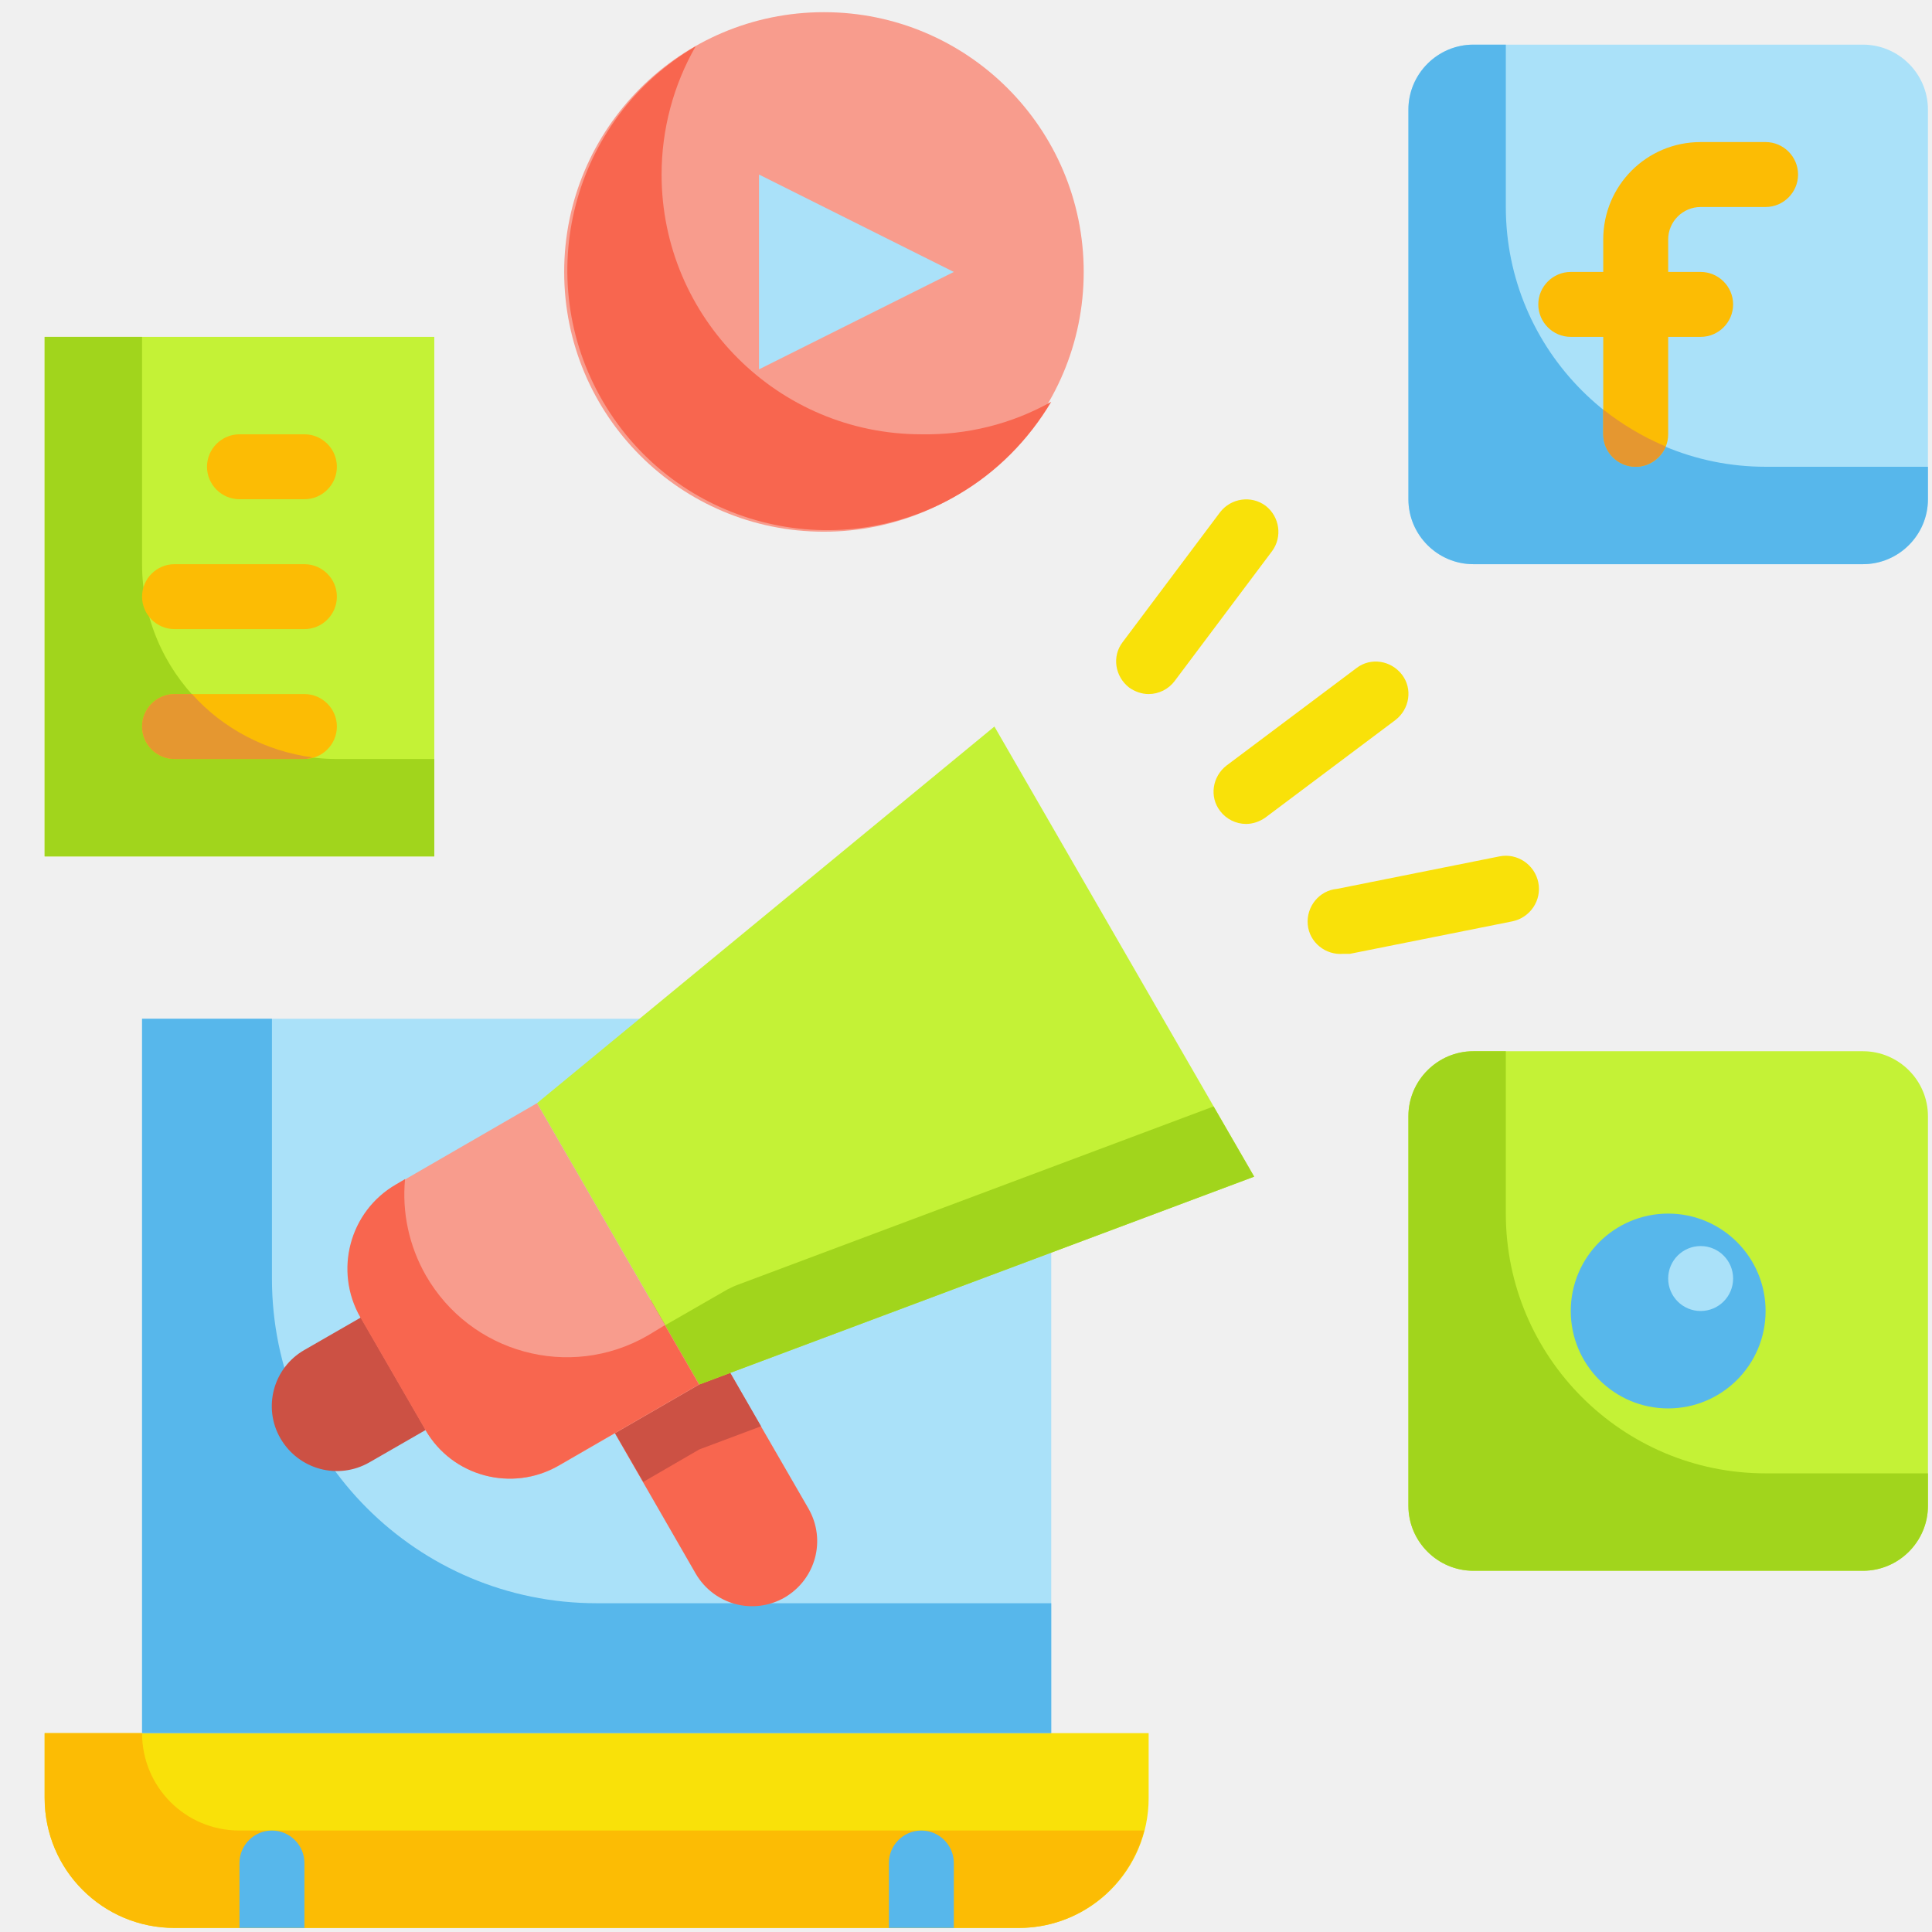
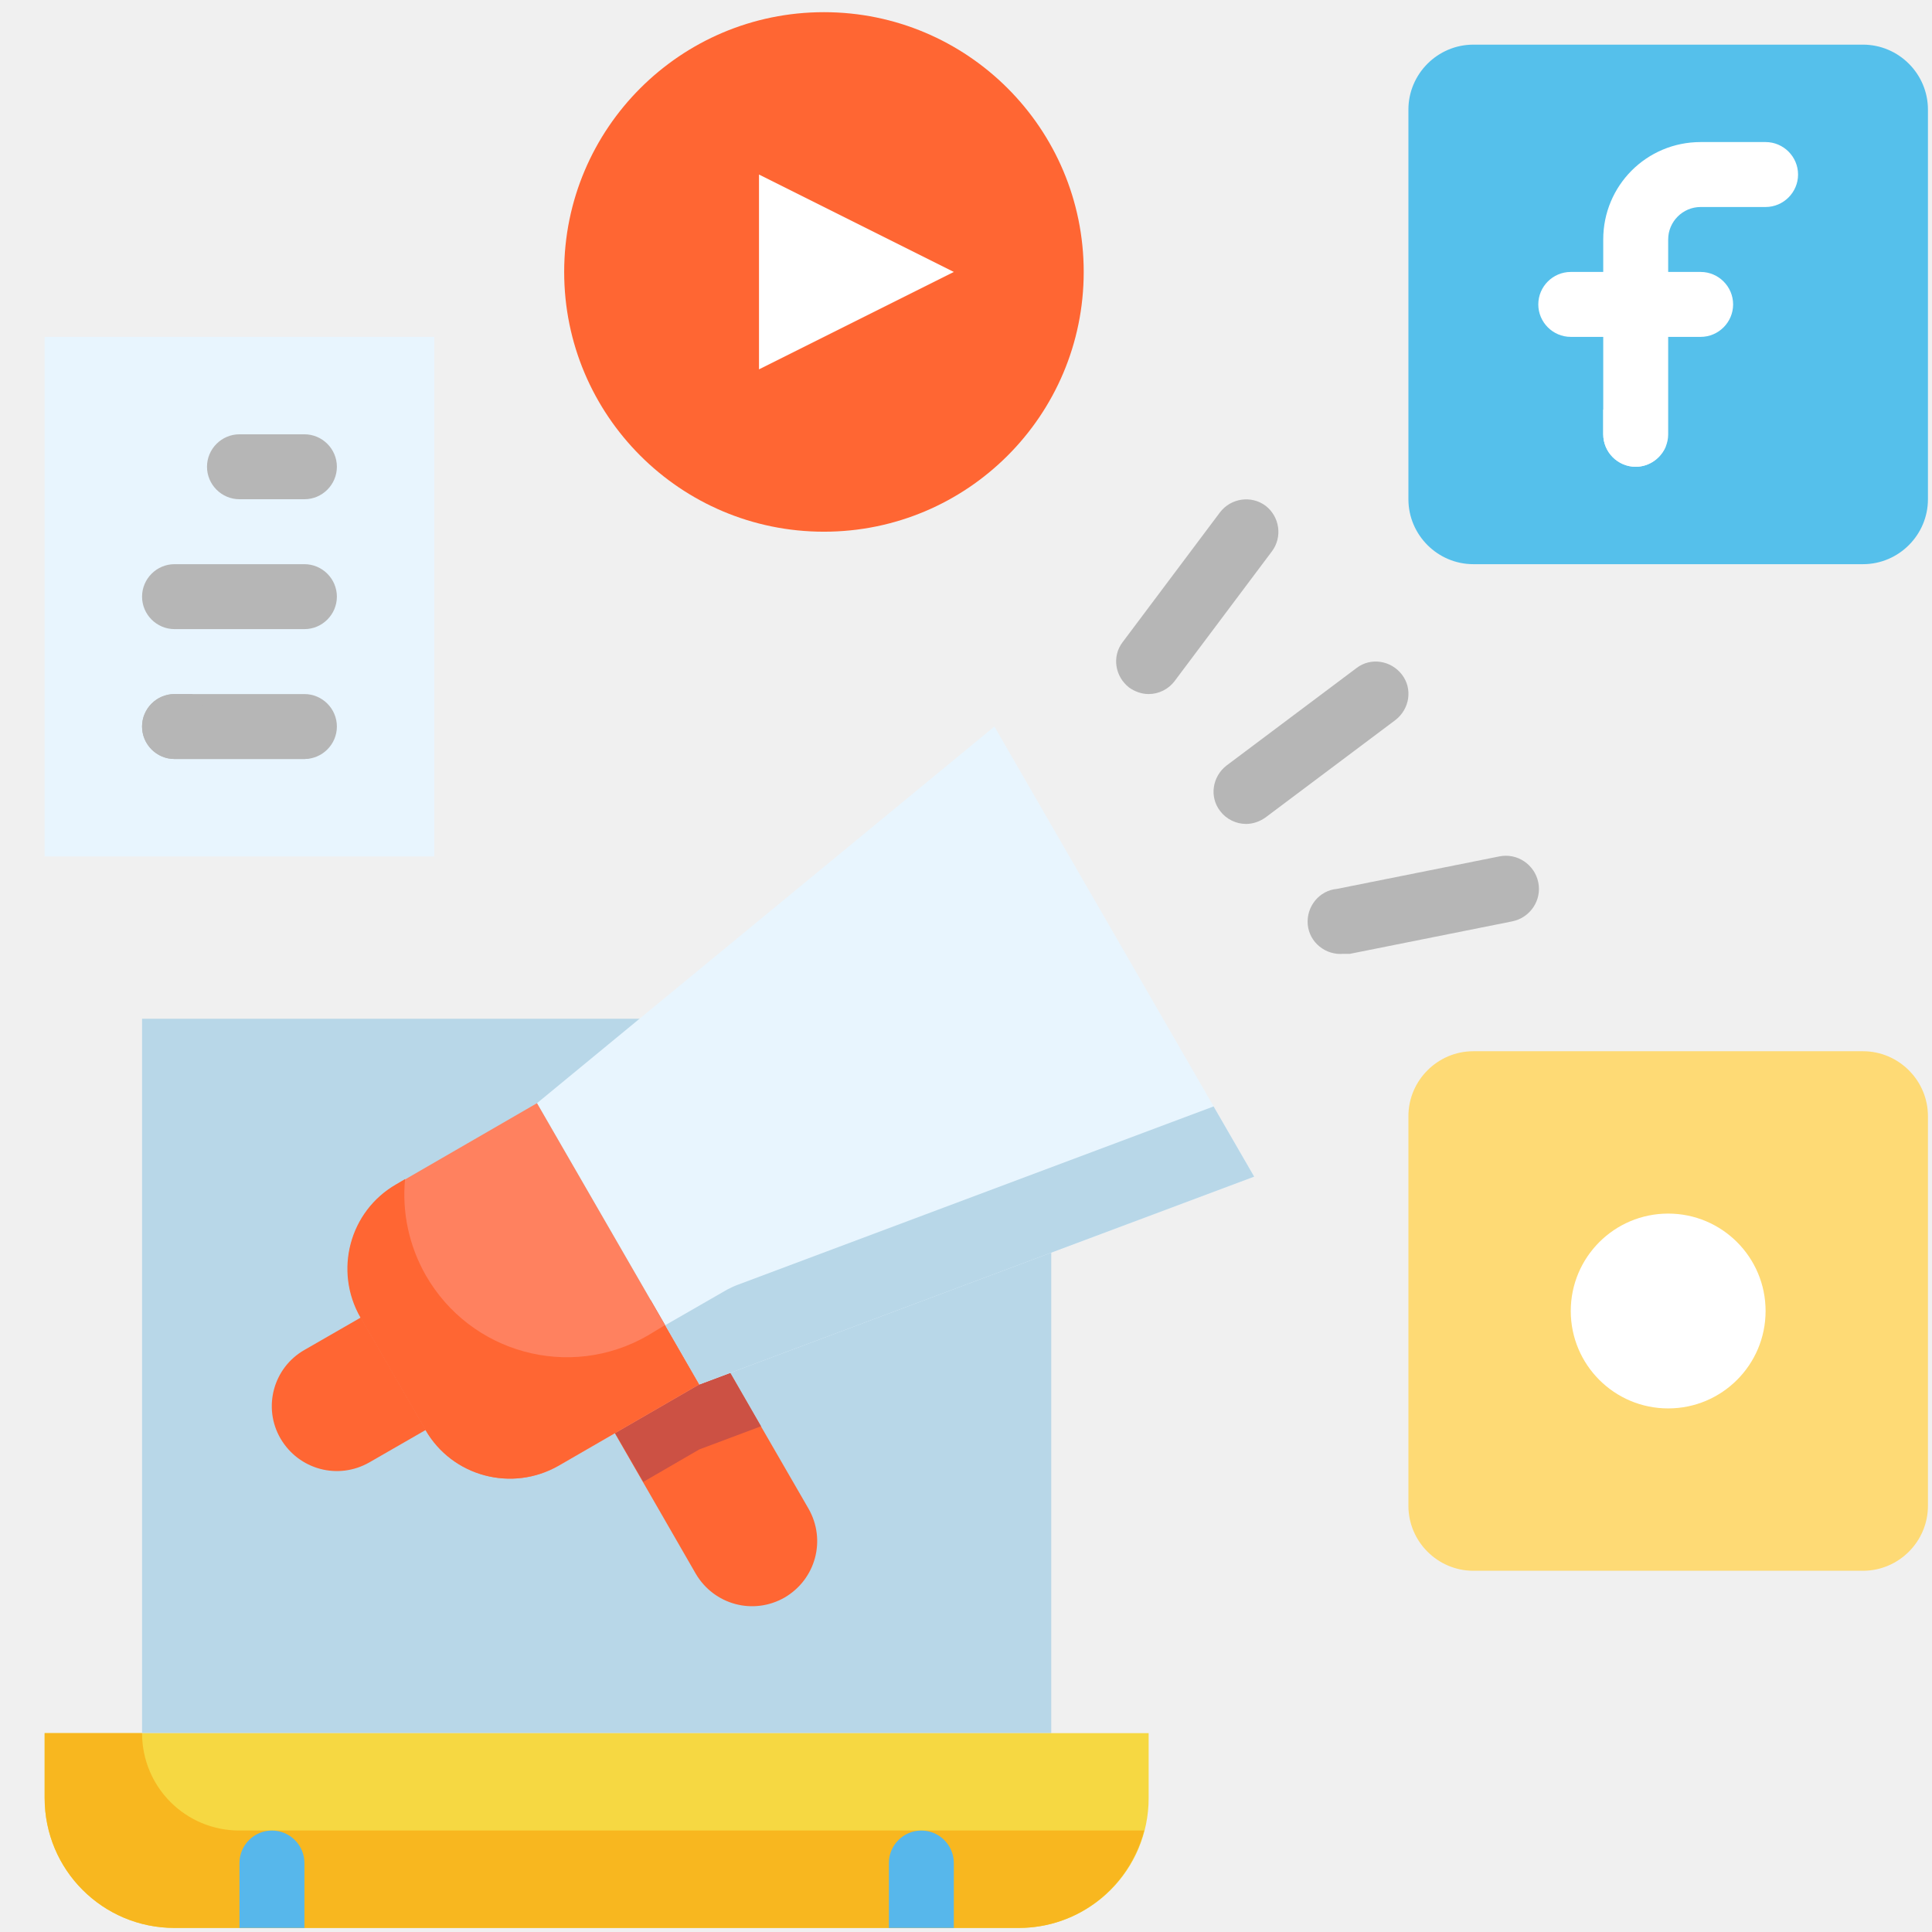
<svg xmlns="http://www.w3.org/2000/svg" version="1.1" id="Layer_1" x="0px" y="0px" viewBox="0 0 476 476" style="enable-background:new 0 0 476 476;" xml:space="preserve">
  <style type="text/css">
- 	.st0{fill:#AAE1F9;}
- 	.st1{fill:#F9E109;}
- 	.st2{fill:#57B7EB;}
- 	.st3{fill:#FCBC04;}
- 	.st4{fill:#C4F236;}
- 	.st5{fill:#A1D51C;}
- 	.st6{fill:#F89C8D;}
- 	.st7{fill:#F8664F;}
+ 	.st0{fill:#B8D7E8;}
+ 	.st1{fill:#F6D842;}
+ 	.st2{fill:#F8B71F;}
+ 	.st3{fill:#FEDA75;}
+ 	.st4{fill:#FFFFFF;}
+ 	.st5{fill:#E8F5FE;}
+ 	.st6{fill:#FF6633;}
+ 	.st7{fill:#55C0EB;}
	.st8{fill:#CC5144;}
- 	.st9{fill:#E59730;}
+ 	.st9{fill:#FF815F;}
+ 	.st10{fill:#57B7EB;}
+ 	.st11{fill:#B6B6B6;}
</style>
  <path class="st0" d="M35,251h224v176H35V251z" />
  <path class="st1" d="M11,427h272l0,0v16c0,17.7-14.3,32-32,32H43c-17.7,0-32-14.3-32-32V427L11,427z" />
-   <path class="st2" d="M67,315v-64H35v176h224v-32H147C102.8,395,67,359.2,67,315z" />
-   <path class="st3" d="M59,451c-13.3,0-24-10.7-24-24l0,0H11v16c0,17.7,14.3,32,32,32h208c14.6,0,27.2-9.9,30.9-24H59z" />
-   <path class="st4" d="M363,259h96c8.8,0,16,7.2,16,16v96c0,8.8-7.2,16-16,16h-96c-8.8,0-16-7.2-16-16v-96  C347,266.2,354.2,259,363,259z" />
-   <circle class="st2" cx="411" cy="323" r="24" />
-   <path class="st5" d="M371,299v-40h-8c-8.8,0-16,7.2-16,16v96c0,8.8,7.2,16,16,16h96c8.8,0,16-7.2,16-16v-8h-40  C399.7,363,371,334.3,371,299z" />
-   <circle class="st0" cx="419" cy="315" r="8" />
-   <path class="st4" d="M11,83h96v128H11V83z" />
+   <path class="st2" d="M59,451c-13.3,0-24-10.7-24-24l0,0H11v16c0,17.7,14.3,32,32,32h208c14.6,0,27.2-9.9,30.9-24H59z" />
+   <path class="st3" d="M363,259h96c8.8,0,16,7.2,16,16v96c0,8.8-7.2,16-16,16h-96c-8.8,0-16-7.2-16-16v-96  C347,266.2,354.2,259,363,259z" />
+   <circle class="st4" cx="411" cy="323" r="24" />
+   <path class="st5" d="M11,83h96v128H11V83z" />
  <circle class="st6" cx="203" cy="67" r="64" />
-   <path class="st0" d="M187,91V43l48,24L187,91z" />
-   <path class="st7" d="M227,107c-35.3,0-64-28.7-64-64c0-11.1,2.9-22,8.4-31.6c-30.5,17.9-40.7,57.1-22.8,87.6s57.1,40.7,87.6,22.8  c9.4-5.5,17.2-13.4,22.8-22.8C249.2,104.5,238.2,107.2,227,107z" />
-   <path class="st0" d="M363,11h96c8.8,0,16,7.2,16,16v96c0,8.8-7.2,16-16,16h-96c-8.8,0-16-7.2-16-16V27C347,18.2,354.2,11,363,11z" />
-   <path class="st2" d="M371,51V11h-8c-8.8,0-16,7.2-16,16v96c0,8.8,7.2,16,16,16h96c8.8,0,16-7.2,16-16v-8h-40  C399.7,115,371,86.3,371,51z" />
-   <path class="st5" d="M35,139V83H11v128h96v-24H83C56.5,187,35,165.5,35,139z" />
-   <path class="st7" d="M139.5,332.3l27.7-16l0,0l32,55.4c4.4,7.7,1.8,17.4-5.9,21.9c-7.7,4.4-17.4,1.8-21.9-5.9L139.5,332.3  L139.5,332.3z" />
+   <path class="st4" d="M187,91V43l48,24L187,91z" />
+   <path class="st7" d="M363,11h96c8.8,0,16,7.2,16,16v96c0,8.8-7.2,16-16,16h-96c-8.8,0-16-7.2-16-16V27C347,18.2,354.2,11,363,11z" />
+   <path class="st6" d="M139.5,332.3l27.7-16l0,0l32,55.4c4.4,7.7,1.8,17.4-5.9,21.9c-7.7,4.4-17.4,1.8-21.9-5.9L139.5,332.3  L139.5,332.3z" />
  <path class="st8" d="M187.5,351.4l-20.2-35.1l-27.8,16l19,32.8l13.8-8L187.5,351.4z" />
-   <path class="st4" d="M309,289.9l-136.7,51.2l-40-69.3L245,179L309,289.9z" />
-   <path class="st6" d="M97.7,291.8l34.6-20l0,0l40,69.3l0,0l-34.6,20c-11.5,6.6-26.2,2.7-32.8-8.8l-16-27.7  C82.3,313.1,86.2,298.4,97.7,291.8z" />
-   <path class="st8" d="M75,332.6l13.9-8l0,0l16,27.7l0,0l-13.9,8c-7.7,4.4-17.4,1.8-21.9-5.9C64.7,346.8,67.3,337,75,332.6z" />
-   <path class="st5" d="M181.6,316.6c-0.8,0.3-1.6,0.7-2.4,1.1l-15.3,8.8l8.4,14.6L309,289.9l-10-17.3L181.6,316.6z" />
-   <path class="st7" d="M159.5,329.1c-19.2,11-43.6,4.3-54.6-14.9c-4.1-7.2-5.9-15.5-5.1-23.7l-2.2,1.3c-11.5,6.6-15.4,21.3-8.8,32.8  c0,0,0,0,0,0l16,27.7c6.6,11.5,21.3,15.4,32.8,8.8c0,0,0,0,0,0l34.6-20l-8.4-14.6L159.5,329.1z" />
-   <path class="st2" d="M59,475v-16c0-4.4,3.6-8,8-8s8,3.6,8,8v16H59z" />
-   <path class="st2" d="M219,475v-16c0-4.4,3.6-8,8-8s8,3.6,8,8v16H219z" />
-   <path class="st3" d="M435,35h-16c-13.3,0-24,10.7-24,24v8h-8c-4.4,0-8,3.6-8,8s3.6,8,8,8h8v24c0,4.4,3.6,8,8,8s8-3.6,8-8V83h8  c4.4,0,8-3.6,8-8s-3.6-8-8-8h-8v-8c0-4.4,3.6-8,8-8h16c4.4,0,8-3.6,8-8S439.4,35,435,35z" />
+   <path class="st5" d="M309,289.9l-136.7,51.2l-40-69.3L245,179L309,289.9z" />
+   <path class="st9" d="M97.7,291.8l34.6-20l0,0l40,69.3l0,0l-34.6,20c-11.5,6.6-26.2,2.7-32.8-8.8l-16-27.7  C82.3,313.1,86.2,298.4,97.7,291.8z" />
+   <path class="st6" d="M75,332.6l13.9-8l0,0l16,27.7l0,0l-13.9,8c-7.7,4.4-17.4,1.8-21.9-5.9C64.7,346.8,67.3,337,75,332.6z" />
+   <path class="st0" d="M181.6,316.6c-0.8,0.3-1.6,0.7-2.4,1.1l-15.3,8.8l8.4,14.6L309,289.9l-10-17.3L181.6,316.6z" />
+   <path class="st6" d="M159.5,329.1c-19.2,11-43.6,4.3-54.6-14.9c-4.1-7.2-5.9-15.5-5.1-23.7l-2.2,1.3c-11.5,6.6-15.4,21.3-8.8,32.8  l0,0l16,27.7c6.6,11.5,21.3,15.4,32.8,8.8l0,0l34.6-20l-8.4-14.6L159.5,329.1z" />
+   <path class="st10" d="M59,475v-16c0-4.4,3.6-8,8-8s8,3.6,8,8v16H59z" />
+   <path class="st10" d="M219,475v-16c0-4.4,3.6-8,8-8s8,3.6,8,8v16H219z" />
+   <path class="st4" d="M435,35h-16c-13.3,0-24,10.7-24,24v8h-8c-4.4,0-8,3.6-8,8s3.6,8,8,8h8v24c0,4.4,3.6,8,8,8s8-3.6,8-8V83h8  c4.4,0,8-3.6,8-8s-3.6-8-8-8h-8v-8c0-4.4,3.6-8,8-8h16c4.4,0,8-3.6,8-8S439.4,35,435,35z" />
  <g>
-     <path class="st1" d="M283,171c-1.7,0-3.4-0.6-4.8-1.6c-3.5-2.7-4.3-7.7-1.6-11.2l24-32c2.7-3.5,7.7-4.2,11.2-1.6   c3.5,2.7,4.2,7.7,1.6,11.2l-24,32C287.9,169.8,285.5,171,283,171z" />
-     <path class="st1" d="M307,203c-2.5,0-4.9-1.2-6.4-3.2c-2.7-3.5-1.9-8.5,1.6-11.2l32-24c3.5-2.7,8.5-1.9,11.2,1.6   c2.7,3.5,1.9,8.5-1.6,11.2l-32,24C310.4,202.4,308.7,203,307,203L307,203z" />
-     <path class="st1" d="M331,235c-4.4,0.4-8.4-2.8-8.8-7.2c-0.4-4.4,2.8-8.4,7.2-8.8l40-8c4.4-0.9,8.7,2,9.6,6.4s-2,8.7-6.4,9.6l-40,8   H331z" />
+     <path class="st11" d="M283,171c-1.7,0-3.4-0.6-4.8-1.6c-3.5-2.7-4.3-7.7-1.6-11.2l24-32c2.7-3.5,7.7-4.2,11.2-1.6   c3.5,2.7,4.2,7.7,1.6,11.2l-24,32C287.9,169.8,285.5,171,283,171z" />
+     <path class="st11" d="M307,203c-2.5,0-4.9-1.2-6.4-3.2c-2.7-3.5-1.9-8.5,1.6-11.2l32-24c3.5-2.7,8.5-1.9,11.2,1.6s1.9,8.5-1.6,11.2   l-32,24C310.4,202.4,308.7,203,307,203L307,203z" />
+     <path class="st11" d="M331,235c-4.4,0.4-8.4-2.8-8.8-7.2s2.8-8.4,7.2-8.8l40-8c4.4-0.9,8.7,2,9.6,6.4s-2,8.7-6.4,9.6l-40,8H331z" />
  </g>
-   <path class="st3" d="M75,123H59c-4.4,0-8-3.6-8-8c0-4.4,3.6-8,8-8h16c4.4,0,8,3.6,8,8C83,119.4,79.4,123,75,123z" />
-   <path class="st3" d="M75,155H43c-4.4,0-8-3.6-8-8s3.6-8,8-8h32c4.4,0,8,3.6,8,8S79.4,155,75,155z" />
-   <path class="st3" d="M75,187H43c-4.4,0-8-3.6-8-8s3.6-8,8-8h32c4.4,0,8,3.6,8,8S79.4,187,75,187z" />
-   <path class="st9" d="M403,115c3.2,0,6.1-2,7.4-5c-5.5-2.3-10.7-5.4-15.4-9.1v6.1C395,111.4,398.6,115,403,115z" />
-   <path class="st9" d="M43,187h32c0.7,0,1.4-0.2,2-0.4c-11.4-1.5-22-7-29.7-15.6H43c-4.4,0-8,3.6-8,8S38.6,187,43,187z" />
+   <path class="st11" d="M75,123H59c-4.4,0-8-3.6-8-8s3.6-8,8-8h16c4.4,0,8,3.6,8,8S79.4,123,75,123z" />
+   <path class="st11" d="M75,155H43c-4.4,0-8-3.6-8-8s3.6-8,8-8h32c4.4,0,8,3.6,8,8S79.4,155,75,155z" />
+   <path class="st11" d="M75,187H43c-4.4,0-8-3.6-8-8s3.6-8,8-8h32c4.4,0,8,3.6,8,8S79.4,187,75,187z" />
+   <path class="st4" d="M403,115c3.2,0,6.1-2,7.4-5c-5.5-2.3-10.7-5.4-15.4-9.1v6.1C395,111.4,398.6,115,403,115z" />
+   <path class="st11" d="M43,187h32c0.7,0,1.4-0.2,2-0.4c-11.4-1.5-22-7-29.7-15.6H43c-4.4,0-8,3.6-8,8S38.6,187,43,187z" />
</svg>
